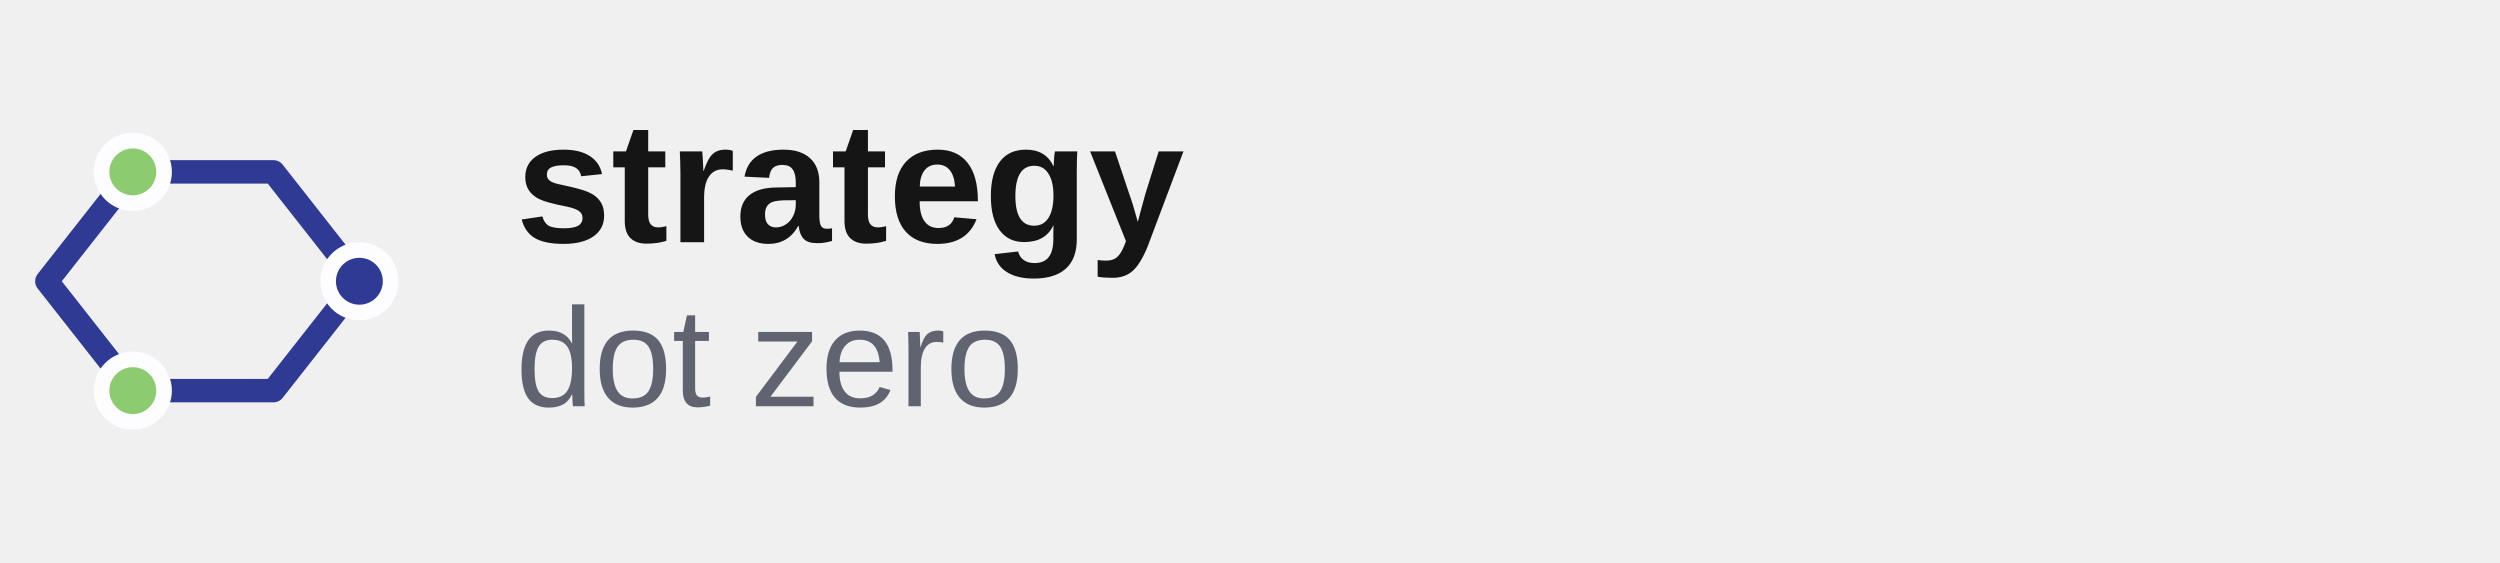
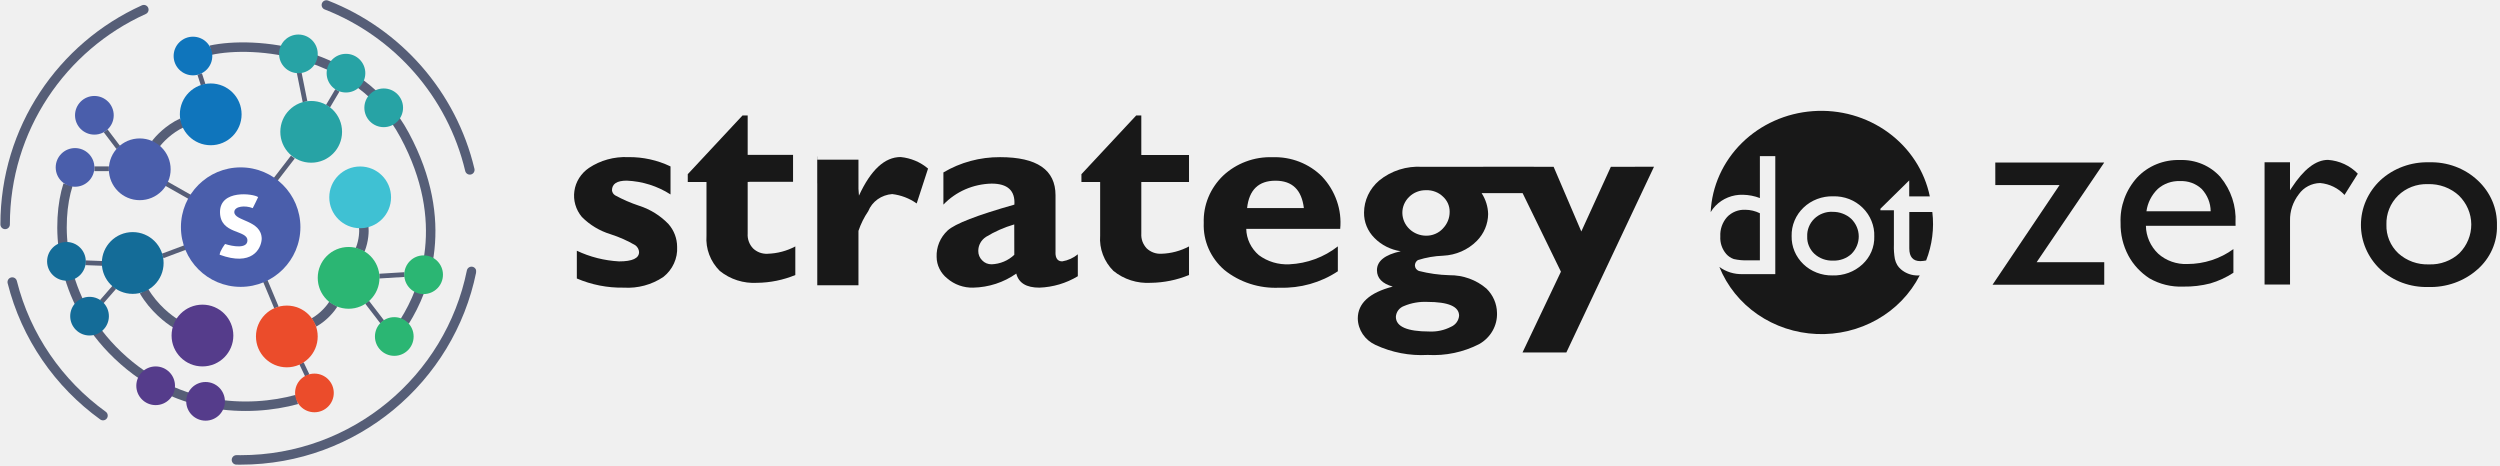
- <svg xmlns="http://www.w3.org/2000/svg" viewBox="0 0 320 72" role="img" aria-labelledby="title desc">
-   <g fill="none" stroke-linecap="round" stroke-linejoin="round">
-     <path d="M17 22h18l11 14-11 14H17L6 36 17 22Z" stroke="#2f3a94" stroke-width="3" />
-     <circle cx="17" cy="22" r="4" fill="#8ccb70" stroke="#fdfdff" stroke-width="2" />
-     <circle cx="46" cy="36" r="4" fill="#2f3a94" stroke="#fdfdff" stroke-width="2" />
-     <circle cx="17" cy="50" r="4" fill="#8ccb70" stroke="#fdfdff" stroke-width="2" />
+ <svg xmlns="http://www.w3.org/2000/svg" width="86" height="16" viewBox="0 0 86 16" fill="none">
+   <path d="M21.983 7.077C21.698 6.982 21.422 6.863 21.16 6.719C21.13 6.7 21.105 6.675 21.086 6.646C21.068 6.616 21.056 6.583 21.052 6.549C21.052 6.324 21.222 6.214 21.562 6.214C22.099 6.237 22.619 6.401 23.066 6.689V5.725C22.614 5.508 22.115 5.398 21.61 5.405C21.129 5.383 20.653 5.514 20.258 5.778C20.123 5.87 20.009 5.988 19.923 6.124C19.837 6.261 19.781 6.412 19.759 6.57C19.736 6.727 19.747 6.888 19.791 7.041C19.835 7.194 19.911 7.338 20.015 7.462C20.288 7.738 20.628 7.943 21.006 8.058C21.304 8.154 21.59 8.281 21.857 8.438C21.895 8.466 21.925 8.502 21.947 8.542C21.969 8.582 21.982 8.626 21.984 8.672C21.984 8.884 21.755 8.992 21.297 8.992C20.792 8.965 20.297 8.84 19.843 8.625V9.58C20.349 9.797 20.9 9.905 21.455 9.895C21.939 9.925 22.419 9.796 22.817 9.529C22.976 9.404 23.102 9.245 23.184 9.064C23.267 8.883 23.305 8.687 23.293 8.49C23.292 8.204 23.188 7.928 22.997 7.709C22.721 7.42 22.374 7.203 21.987 7.078" fill="#181818" />
+   <path d="M36.31 8.689V6.719C36.31 5.843 35.675 5.406 34.403 5.406C33.714 5.402 33.038 5.584 32.453 5.932V7.039C32.664 6.817 32.92 6.639 33.205 6.514C33.491 6.39 33.799 6.323 34.112 6.316C34.663 6.316 34.925 6.557 34.895 7.039C33.616 7.401 32.851 7.697 32.598 7.929C32.472 8.047 32.373 8.189 32.308 8.345C32.243 8.502 32.213 8.671 32.22 8.839C32.221 8.98 32.254 9.12 32.318 9.247C32.381 9.375 32.472 9.488 32.586 9.578C32.829 9.789 33.148 9.903 33.477 9.895C34.011 9.884 34.529 9.715 34.96 9.411C35.043 9.735 35.307 9.895 35.752 9.895C36.222 9.879 36.679 9.743 37.077 9.502V8.748C36.925 8.874 36.74 8.958 36.542 8.991C36.387 8.991 36.308 8.89 36.308 8.688L36.31 8.689ZM34.892 8.765C34.684 8.964 34.405 9.081 34.111 9.092C34.05 9.092 33.989 9.081 33.933 9.058C33.877 9.034 33.827 9 33.786 8.956C33.699 8.87 33.651 8.754 33.653 8.634C33.652 8.538 33.675 8.444 33.722 8.359C33.768 8.275 33.835 8.203 33.917 8.149C34.22 7.964 34.547 7.82 34.89 7.72L34.892 8.765Z" fill="#181818" />
+   <path d="M39.261 3.973H39.084L37.201 5.992V6.26H37.845V8.11C37.828 8.331 37.861 8.553 37.94 8.761C38.018 8.969 38.141 9.159 38.302 9.319C38.659 9.61 39.12 9.757 39.589 9.729C40.041 9.723 40.487 9.632 40.902 9.46V8.477C40.611 8.632 40.285 8.719 39.952 8.729C39.859 8.734 39.765 8.72 39.678 8.688C39.591 8.656 39.512 8.606 39.445 8.543C39.382 8.474 39.332 8.394 39.3 8.308C39.269 8.221 39.255 8.129 39.261 8.037V6.26H40.902V5.331H39.261V3.973Z" fill="#181818" />
+   <path d="M45.483 6.077C45.264 5.856 44.999 5.683 44.705 5.567C44.411 5.452 44.095 5.397 43.778 5.408C43.464 5.397 43.151 5.448 42.858 5.558C42.566 5.667 42.3 5.832 42.075 6.043C41.854 6.256 41.681 6.51 41.566 6.79C41.452 7.069 41.398 7.368 41.409 7.668C41.396 7.972 41.453 8.274 41.575 8.553C41.698 8.833 41.883 9.083 42.118 9.287C42.648 9.713 43.325 9.931 44.015 9.897C44.73 9.921 45.434 9.723 46.022 9.332V8.475C45.549 8.847 44.964 9.064 44.353 9.092C43.975 9.111 43.603 8.999 43.304 8.777C43.171 8.663 43.064 8.523 42.989 8.368C42.914 8.212 42.874 8.044 42.871 7.872H46.103C46.134 7.548 46.095 7.221 45.987 6.912C45.88 6.603 45.708 6.319 45.481 6.076L45.483 6.077ZM42.9 7.158C42.969 6.531 43.295 6.216 43.876 6.216C44.456 6.216 44.777 6.531 44.853 7.158H42.9Z" fill="#181818" />
+   <path d="M55.413 5.739L54.397 7.963L53.445 5.739H52.764V5.736H51.021V5.739H48.937C48.391 5.702 47.853 5.873 47.438 6.215C47.277 6.353 47.148 6.522 47.059 6.711C46.971 6.9 46.924 7.104 46.923 7.311C46.917 7.637 47.046 7.951 47.281 8.186C47.521 8.43 47.84 8.591 48.186 8.643C47.64 8.762 47.367 8.98 47.367 9.296C47.367 9.568 47.548 9.756 47.91 9.859C47.11 10.066 46.708 10.433 46.708 10.956C46.711 11.147 46.77 11.334 46.878 11.495C46.986 11.655 47.138 11.784 47.318 11.866C47.876 12.126 48.493 12.245 49.111 12.21C49.727 12.245 50.34 12.116 50.884 11.837C51.078 11.727 51.237 11.569 51.345 11.379C51.453 11.189 51.506 10.974 51.497 10.758C51.491 10.448 51.362 10.151 51.136 9.929C50.786 9.626 50.329 9.462 49.858 9.467C49.503 9.457 49.15 9.408 48.807 9.32C48.768 9.304 48.735 9.279 48.711 9.246C48.688 9.213 48.674 9.174 48.673 9.133C48.673 9.097 48.682 9.06 48.699 9.028C48.717 8.995 48.743 8.968 48.775 8.947C49.056 8.857 49.349 8.807 49.644 8.796C50.083 8.776 50.496 8.595 50.8 8.29C51.048 8.04 51.188 7.709 51.192 7.363C51.186 7.109 51.108 6.86 50.968 6.644H52.378L53.696 9.346L52.375 12.124H53.883L56.898 5.735L55.413 5.739ZM49.09 10.385C49.825 10.385 50.193 10.543 50.193 10.861C50.186 10.943 50.157 11.022 50.107 11.09C50.057 11.158 49.989 11.211 49.91 11.244C49.685 11.36 49.431 11.415 49.176 11.404C48.405 11.404 48.018 11.236 48.018 10.898C48.023 10.816 48.052 10.736 48.102 10.67C48.153 10.604 48.223 10.553 48.303 10.525C48.551 10.421 48.82 10.374 49.09 10.385ZM49.631 7.866C49.559 7.943 49.471 8.005 49.372 8.046C49.274 8.088 49.167 8.109 49.06 8.108C48.844 8.107 48.638 8.025 48.485 7.879C48.332 7.734 48.245 7.537 48.241 7.331C48.239 7.227 48.259 7.124 48.299 7.028C48.34 6.932 48.4 6.844 48.477 6.771C48.552 6.696 48.643 6.638 48.743 6.599C48.844 6.559 48.952 6.54 49.06 6.543C49.167 6.539 49.273 6.557 49.372 6.595C49.471 6.632 49.561 6.689 49.636 6.761C49.71 6.828 49.769 6.909 49.809 6.998C49.849 7.088 49.869 7.185 49.868 7.283C49.871 7.499 49.786 7.708 49.631 7.865" fill="#181818" />
+   <path d="M26.41 8.73C26.316 8.735 26.223 8.721 26.135 8.689C26.048 8.656 25.969 8.607 25.903 8.543C25.839 8.475 25.79 8.395 25.759 8.309C25.727 8.222 25.714 8.13 25.72 8.039V6.26L25.805 6.254H27.281V5.327H25.72V3.973H25.541L23.659 5.992V6.26H24.303V8.11C24.287 8.331 24.319 8.553 24.398 8.761C24.476 8.969 24.6 9.159 24.76 9.319C25.118 9.61 25.58 9.757 26.049 9.729C26.5 9.723 26.945 9.632 27.359 9.461V8.477C27.068 8.632 26.743 8.719 26.41 8.729" fill="#181818" />
+   <path d="M31.925 5.799L31.534 6.999C31.286 6.823 30.996 6.712 30.69 6.676C30.509 6.69 30.336 6.752 30.19 6.856C30.045 6.96 29.933 7.101 29.868 7.264C29.725 7.474 29.612 7.702 29.531 7.941V9.813H28.114V5.492H29.531V6.492L29.548 6.73C29.956 5.843 30.436 5.402 30.982 5.402C31.332 5.437 31.662 5.575 31.925 5.799Z" fill="#181818" />
+   <path d="M28.117 5.383H28.112V6.308H28.117V5.383Z" fill="#181818" />
+   <path d="M68.638 5.59H72.386L70.061 9.019H72.386V9.796H68.543L70.849 6.366H68.639L68.638 5.59Z" fill="#181818" />
+   <path d="M76.904 7.767H73.819C73.824 8.127 73.975 8.472 74.241 8.726C74.375 8.847 74.534 8.94 74.706 9.001C74.879 9.062 75.062 9.09 75.246 9.082C75.818 9.082 76.374 8.901 76.829 8.569V9.383C76.585 9.543 76.317 9.667 76.034 9.75C75.733 9.827 75.422 9.864 75.11 9.859C74.698 9.877 74.289 9.777 73.936 9.572C73.633 9.374 73.386 9.108 73.218 8.796C73.032 8.447 72.94 8.059 72.948 7.668C72.923 7.097 73.127 6.538 73.517 6.106C73.702 5.909 73.93 5.753 74.184 5.649C74.439 5.545 74.714 5.496 74.99 5.505C75.253 5.495 75.516 5.543 75.757 5.644C75.998 5.746 76.212 5.898 76.383 6.091C76.749 6.536 76.933 7.094 76.902 7.659L76.904 7.767ZM73.84 7.267H76.047C76.045 6.984 75.935 6.711 75.738 6.5C75.64 6.408 75.523 6.337 75.395 6.29C75.267 6.243 75.13 6.223 74.993 6.229C74.711 6.218 74.435 6.316 74.227 6.5C74.014 6.708 73.877 6.978 73.838 7.267" fill="#181818" />
+   <path d="M78.776 5.583V6.547L78.824 6.473C79.244 5.826 79.663 5.5 80.084 5.5C80.476 5.528 80.843 5.698 81.109 5.976L80.651 6.706C80.436 6.472 80.136 6.325 79.812 6.296C79.667 6.299 79.525 6.336 79.398 6.403C79.272 6.469 79.163 6.564 79.082 6.679C78.877 6.942 78.769 7.263 78.777 7.591V9.789H77.901V5.583H78.776Z" fill="#181818" />
+   <path d="M83.568 5.583C83.875 5.574 84.18 5.625 84.466 5.731C84.752 5.838 85.013 5.999 85.232 6.204C85.449 6.405 85.62 6.647 85.735 6.915C85.849 7.182 85.903 7.47 85.895 7.759C85.903 8.043 85.846 8.325 85.73 8.585C85.614 8.846 85.441 9.08 85.222 9.271C84.763 9.677 84.155 9.893 83.53 9.873C83.227 9.881 82.924 9.831 82.641 9.727C82.357 9.622 82.099 9.464 81.879 9.263C81.668 9.062 81.501 8.823 81.387 8.56C81.273 8.297 81.215 8.014 81.216 7.729C81.217 7.444 81.276 7.162 81.391 6.9C81.507 6.637 81.675 6.399 81.887 6.199C82.11 5.994 82.374 5.835 82.663 5.729C82.951 5.623 83.259 5.574 83.568 5.583H83.568ZM83.519 6.334C83.329 6.327 83.14 6.359 82.963 6.427C82.787 6.495 82.627 6.597 82.494 6.727C82.361 6.86 82.257 7.016 82.188 7.188C82.119 7.36 82.087 7.544 82.093 7.728C82.087 7.911 82.12 8.092 82.19 8.262C82.26 8.432 82.367 8.586 82.502 8.714C82.643 8.842 82.809 8.941 82.99 9.007C83.171 9.072 83.364 9.102 83.558 9.095C83.75 9.102 83.942 9.072 84.122 9.005C84.302 8.939 84.466 8.839 84.604 8.71C84.869 8.441 85.015 8.085 85.012 7.715C85.009 7.345 84.856 6.991 84.587 6.727C84.445 6.596 84.277 6.494 84.093 6.426C83.909 6.359 83.713 6.327 83.517 6.334" fill="#181818" />
+   <path d="M65.39 9.262C65.341 9.221 65.299 9.172 65.266 9.118C65.228 9.053 65.2 8.983 65.184 8.91C65.155 8.747 65.144 8.582 65.15 8.416V7.233H64.686V7.181L65.677 6.206V6.757H66.386C66.206 5.882 65.697 5.1 64.957 4.559C64.216 4.018 63.295 3.756 62.367 3.823C61.439 3.889 60.568 4.279 59.919 4.919C59.271 5.559 58.889 6.405 58.847 7.296C58.893 7.218 58.95 7.145 59.014 7.079C59.134 6.955 59.28 6.857 59.442 6.792C59.605 6.726 59.78 6.695 59.957 6.7C60.157 6.704 60.355 6.742 60.54 6.813V5.372H61.07V9.43H59.944C59.656 9.438 59.374 9.351 59.146 9.182C59.41 9.837 59.866 10.405 60.461 10.815C61.056 11.225 61.762 11.459 62.493 11.49C63.225 11.521 63.95 11.346 64.58 10.988C65.21 10.63 65.717 10.103 66.039 9.472C66.024 9.474 66.01 9.475 65.995 9.476C65.773 9.483 65.556 9.407 65.391 9.264L65.39 9.262ZM64.066 9.095C63.93 9.221 63.769 9.32 63.592 9.385C63.415 9.45 63.227 9.481 63.037 9.475C62.851 9.478 62.666 9.445 62.494 9.378C62.321 9.311 62.164 9.211 62.033 9.084C61.902 8.957 61.799 8.807 61.73 8.641C61.661 8.475 61.628 8.297 61.632 8.119C61.628 7.938 61.661 7.758 61.732 7.59C61.802 7.422 61.907 7.269 62.041 7.142C62.174 7.014 62.334 6.913 62.509 6.847C62.685 6.78 62.872 6.748 63.061 6.753C63.249 6.748 63.436 6.78 63.61 6.847C63.784 6.915 63.942 7.016 64.073 7.145C64.206 7.275 64.311 7.43 64.379 7.6C64.449 7.77 64.482 7.952 64.475 8.134C64.481 8.313 64.447 8.49 64.377 8.656C64.307 8.821 64.201 8.97 64.067 9.094" fill="#181818" />
+   <path d="M63.033 7.286C62.917 7.282 62.803 7.301 62.696 7.343C62.589 7.384 62.492 7.446 62.411 7.525C62.329 7.605 62.266 7.701 62.224 7.806C62.182 7.91 62.163 8.022 62.168 8.134C62.163 8.245 62.183 8.355 62.226 8.458C62.269 8.561 62.333 8.654 62.416 8.732C62.501 8.81 62.602 8.87 62.712 8.911C62.822 8.951 62.939 8.969 63.057 8.965C63.174 8.969 63.291 8.951 63.4 8.911C63.51 8.871 63.609 8.81 63.693 8.732C63.854 8.569 63.943 8.352 63.941 8.128C63.939 7.903 63.846 7.688 63.683 7.528C63.596 7.448 63.495 7.387 63.383 7.346C63.272 7.304 63.153 7.285 63.033 7.288" fill="#181818" />
+   <path d="M60.54 8.956V7.336C60.385 7.259 60.214 7.217 60.039 7.216C59.922 7.211 59.806 7.23 59.698 7.273C59.59 7.316 59.492 7.381 59.413 7.464C59.249 7.65 59.166 7.888 59.179 8.131C59.165 8.351 59.237 8.567 59.383 8.738C59.452 8.816 59.541 8.875 59.641 8.911C59.801 8.947 59.967 8.962 60.131 8.955L60.54 8.956Z" fill="#181818" />
+   <path d="M65.68 8.545C65.68 8.836 65.806 8.983 66.06 8.983C66.127 8.981 66.194 8.973 66.259 8.96C66.467 8.428 66.54 7.857 66.472 7.293H65.68V8.545Z" fill="#181818" />
+   <mask id="mask0_21226_41120" style="mask-type:luminance" maskUnits="userSpaceOnUse" x="0" y="0" width="17" height="16">
+     <path d="M16.391 0H0V16H16.391V0Z" fill="white" />
+   </mask>
+   <g mask="url(#mask0_21226_41120)">
+     <path d="M6.562 6.793L5.708 6.309" stroke="#565E77" stroke-width="0.163" stroke-linejoin="round" />
+     <path d="M10.075 5.402L9.476 6.179" stroke="#565E77" stroke-width="0.163" stroke-linejoin="round" />
+     <path d="M9.125 9.66L9.509 10.577" stroke="#565E77" stroke-width="0.163" stroke-linejoin="round" />
+     <path d="M6.375 8.512L5.595 8.804" stroke="#565E77" stroke-width="0.163" stroke-linejoin="round" />
+     <path d="M5.357 4.953C5.468 4.799 5.804 4.437 6.26 4.227" stroke="#565E77" stroke-width="0.326" stroke-linejoin="round" />
+     <path d="M6.026 11.118C5.809 10.992 5.291 10.593 4.952 10.012" stroke="#565E77" stroke-width="0.326" stroke-linejoin="round" />
+     <path d="M11.465 10.465C11.387 10.594 11.145 10.9 10.801 11.092" stroke="#565E77" stroke-width="0.326" stroke-linejoin="round" />
+     <path d="M12.514 7.816C12.528 7.94 12.522 8.269 12.39 8.592" stroke="#565E77" stroke-width="0.326" stroke-linejoin="round" />
+     <path d="M4.07 5.076L3.634 4.5" stroke="#565E77" stroke-width="0.163" stroke-linejoin="round" />
+     <path d="M3.746 5.805L3.247 5.805" stroke="#565E77" stroke-width="0.163" stroke-linejoin="round" />
+     <path d="M3.513 9.061L2.939 9.039" stroke="#565E77" stroke-width="0.163" stroke-linejoin="round" />
+     <path d="M3.932 9.883L3.499 10.379" stroke="#565E77" stroke-width="0.163" stroke-linejoin="round" />
+     <path d="M10.371 12.496L10.569 12.913" stroke="#565E77" stroke-width="0.163" stroke-linejoin="round" />
+     <path d="M12.627 10.395L13.148 11.073" stroke="#565E77" stroke-width="0.163" stroke-linejoin="round" />
+     <path d="M13.049 9.498C13.059 9.498 13.632 9.463 13.916 9.445" stroke="#565E77" stroke-width="0.163" stroke-linejoin="round" />
+     <path d="M11.283 3.654L11.606 3.109" stroke="#565E77" stroke-width="0.163" stroke-linejoin="round" />
+     <path d="M10.493 3.5L10.292 2.5" stroke="#565E77" stroke-width="0.163" stroke-linejoin="round" />
+     <path d="M6.869 2.547L6.988 2.915" stroke="#565E77" stroke-width="0.163" stroke-linejoin="round" />
+     <path d="M7.249 1.726C8.714 1.406 12.325 1.669 13.924 4.657C15.524 7.645 14.62 9.941 13.924 11.051" stroke="#565E77" stroke-width="0.326" stroke-linejoin="round" />
+     <path d="M10.209 13.743C8.603 14.181 5.958 14.19 3.86 12.026C1.968 10.075 1.939 7.607 2.338 6.359" stroke="#565E77" stroke-width="0.326" stroke-linejoin="round" />
+     <path d="M16.162 5.844C15.545 3.244 13.676 1.129 11.227 0.172" stroke="#565E77" stroke-width="0.326" stroke-linecap="round" />
+     <path d="M16.22 9.336C15.47 13.036 12.2 15.821 8.279 15.821C8.23 15.821 8.182 15.821 8.134 15.82" stroke="#565E77" stroke-width="0.326" stroke-linecap="round" />
+     <path d="M0.421 9.703C0.892 11.58 2.019 13.197 3.543 14.297" stroke="#565E77" stroke-width="0.326" stroke-linecap="round" />
+     <path d="M0.177 7.72C0.177 4.433 2.134 1.603 4.948 0.332" stroke="#565E77" stroke-width="0.326" stroke-linecap="round" />
+     <path d="M8.279 9.868C9.413 9.868 10.334 8.948 10.334 7.813C10.334 6.678 9.413 5.758 8.279 5.758C7.144 5.758 6.224 6.678 6.224 7.813C6.224 8.948 7.144 9.868 8.279 9.868Z" fill="#4A5EAB" />
+     <path d="M4.807 6.886C5.394 6.886 5.87 6.411 5.87 5.824C5.87 5.237 5.394 4.762 4.807 4.762C4.221 4.762 3.745 5.237 3.745 5.824C3.745 6.411 4.221 6.886 4.807 6.886Z" fill="#4A5EAB" />
+     <path d="M7.249 4.996C7.836 4.996 8.311 4.52 8.311 3.933C8.311 3.347 7.836 2.871 7.249 2.871C6.662 2.871 6.187 3.347 6.187 3.933C6.187 4.52 6.662 4.996 7.249 4.996Z" fill="#0F75BC" />
+     <path d="M10.705 5.597C11.292 5.597 11.767 5.122 11.767 4.535C11.767 3.948 11.292 3.473 10.705 3.473C10.118 3.473 9.643 3.948 9.643 4.535C9.643 5.122 10.118 5.597 10.705 5.597Z" fill="#27A3A5" />
+     <path d="M12.389 7.851C12.976 7.851 13.452 7.376 13.452 6.789C13.452 6.202 12.976 5.727 12.389 5.727C11.803 5.727 11.327 6.202 11.327 6.789C11.327 7.376 11.803 7.851 12.389 7.851Z" fill="#3FC1D3" />
+     <path d="M11.992 10.621C12.579 10.621 13.054 10.145 13.054 9.558C13.054 8.972 12.579 8.496 11.992 8.496C11.405 8.496 10.93 8.972 10.93 9.558C10.93 10.145 11.405 10.621 11.992 10.621Z" fill="#2BB673" />
+     <path d="M9.867 12.636C10.454 12.636 10.929 12.161 10.929 11.574C10.929 10.987 10.454 10.512 9.867 10.512C9.28 10.512 8.805 10.987 8.805 11.574C8.805 12.161 9.28 12.636 9.867 12.636Z" fill="#EB4C2B" />
+     <path d="M6.965 12.605C7.551 12.605 8.027 12.13 8.027 11.543C8.027 10.956 7.551 10.48 6.965 10.48C6.378 10.48 5.902 10.956 5.902 11.543C5.902 12.13 6.378 12.605 6.965 12.605Z" fill="#553C8B" />
+     <path d="M4.565 10.109C5.152 10.109 5.628 9.633 5.628 9.047C5.628 8.46 5.152 7.984 4.565 7.984C3.979 7.984 3.503 8.46 3.503 9.047C3.503 9.633 3.979 10.109 4.565 10.109Z" fill="#146C98" />
+     <path d="M2.285 9.655C2.653 9.655 2.951 9.357 2.951 8.99C2.951 8.622 2.653 8.324 2.285 8.324C1.918 8.324 1.62 8.622 1.62 8.99C1.62 9.357 1.918 9.655 2.285 9.655Z" fill="#146C98" />
+     <path d="M3.08 11.541C3.448 11.541 3.746 11.244 3.746 10.876C3.746 10.509 3.448 10.211 3.08 10.211C2.713 10.211 2.415 10.509 2.415 10.876C2.415 11.244 2.713 11.541 3.08 11.541Z" fill="#146C98" />
+     <path d="M5.355 13.936C5.722 13.936 6.02 13.638 6.02 13.271C6.02 12.903 5.722 12.605 5.355 12.605C4.987 12.605 4.689 12.903 4.689 13.271C4.689 13.638 4.987 13.936 5.355 13.936Z" fill="#553C8B" />
+     <path d="M7.072 14.471C7.439 14.471 7.737 14.173 7.737 13.806C7.737 13.438 7.439 13.141 7.072 13.141C6.704 13.141 6.406 13.438 6.406 13.806C6.406 14.173 6.704 14.471 7.072 14.471Z" fill="#553C8B" />
+     <path d="M10.817 14.182C11.184 14.182 11.482 13.884 11.482 13.517C11.482 13.149 11.184 12.852 10.817 12.852C10.449 12.852 10.151 13.149 10.151 13.517C10.151 13.884 10.449 14.182 10.817 14.182Z" fill="#EB4C2B" />
+     <path d="M13.564 12.241C13.931 12.241 14.229 11.943 14.229 11.575C14.229 11.208 13.931 10.91 13.564 10.91C13.196 10.91 12.898 11.208 12.898 11.575C12.898 11.943 13.196 12.241 13.564 12.241Z" fill="#2BB673" />
+     <path d="M14.572 10.116C14.94 10.116 15.238 9.818 15.238 9.45C15.238 9.083 14.94 8.785 14.572 8.785C14.205 8.785 13.907 9.083 13.907 9.45C13.907 9.818 14.205 10.116 14.572 10.116Z" fill="#2BB673" />
+     <path d="M13.2 4.374C13.567 4.374 13.865 4.076 13.865 3.708C13.865 3.341 13.567 3.043 13.2 3.043C12.832 3.043 12.534 3.341 12.534 3.708C12.534 4.076 12.832 4.374 13.2 4.374Z" fill="#27A3A5" />
+     <path d="M11.902 3.182C12.269 3.182 12.567 2.884 12.567 2.517C12.567 2.149 12.269 1.852 11.902 1.852C11.534 1.852 11.236 2.149 11.236 2.517C11.236 2.884 11.534 3.182 11.902 3.182Z" fill="#27A3A5" />
+     <path d="M10.265 2.518C10.632 2.518 10.93 2.22 10.93 1.853C10.93 1.485 10.632 1.188 10.265 1.188C9.897 1.188 9.6 1.485 9.6 1.853C9.6 2.22 9.897 2.518 10.265 2.518Z" fill="#27A3A5" />
+     <path d="M6.638 2.592C7.005 2.592 7.303 2.294 7.303 1.927C7.303 1.56 7.005 1.262 6.638 1.262C6.271 1.262 5.973 1.56 5.973 1.927C5.973 2.294 6.271 2.592 6.638 2.592Z" fill="#0F75BC" />
+     <path d="M3.246 4.631C3.614 4.631 3.912 4.334 3.912 3.966C3.912 3.599 3.614 3.301 3.246 3.301C2.879 3.301 2.581 3.599 2.581 3.966C2.581 4.334 2.879 4.631 3.246 4.631Z" fill="#4A5EAB" />
+     <path d="M2.581 6.424C2.949 6.424 3.247 6.126 3.247 5.759C3.247 5.392 2.949 5.094 2.581 5.094C2.214 5.094 1.916 5.392 1.916 5.759C1.916 6.126 2.214 6.424 2.581 6.424Z" fill="#4A5EAB" />
+     <path d="M8.694 7.16L8.787 6.975L8.88 6.78C8.713 6.658 7.568 6.515 7.568 7.294C7.568 8.073 8.511 7.896 8.511 8.27C8.511 8.569 7.999 8.477 7.743 8.393C7.743 8.393 7.567 8.622 7.555 8.762C8.661 9.169 8.981 8.572 9.003 8.223C9.003 7.562 8.06 7.617 8.06 7.294C8.065 7.089 8.44 7.057 8.694 7.16Z" fill="white" />
  </g>
-   <text x="66" y="31" fill="#151515" font-family="Google Sans, DM Sans, Arial, sans-serif" font-size="22" font-weight="600" letter-spacing="0">strategy</text>
-   <text x="66" y="52" fill="#5f6470" font-family="Google Sans, DM Sans, Arial, sans-serif" font-size="18" font-weight="400" letter-spacing="0">dot zero</text>
</svg>
